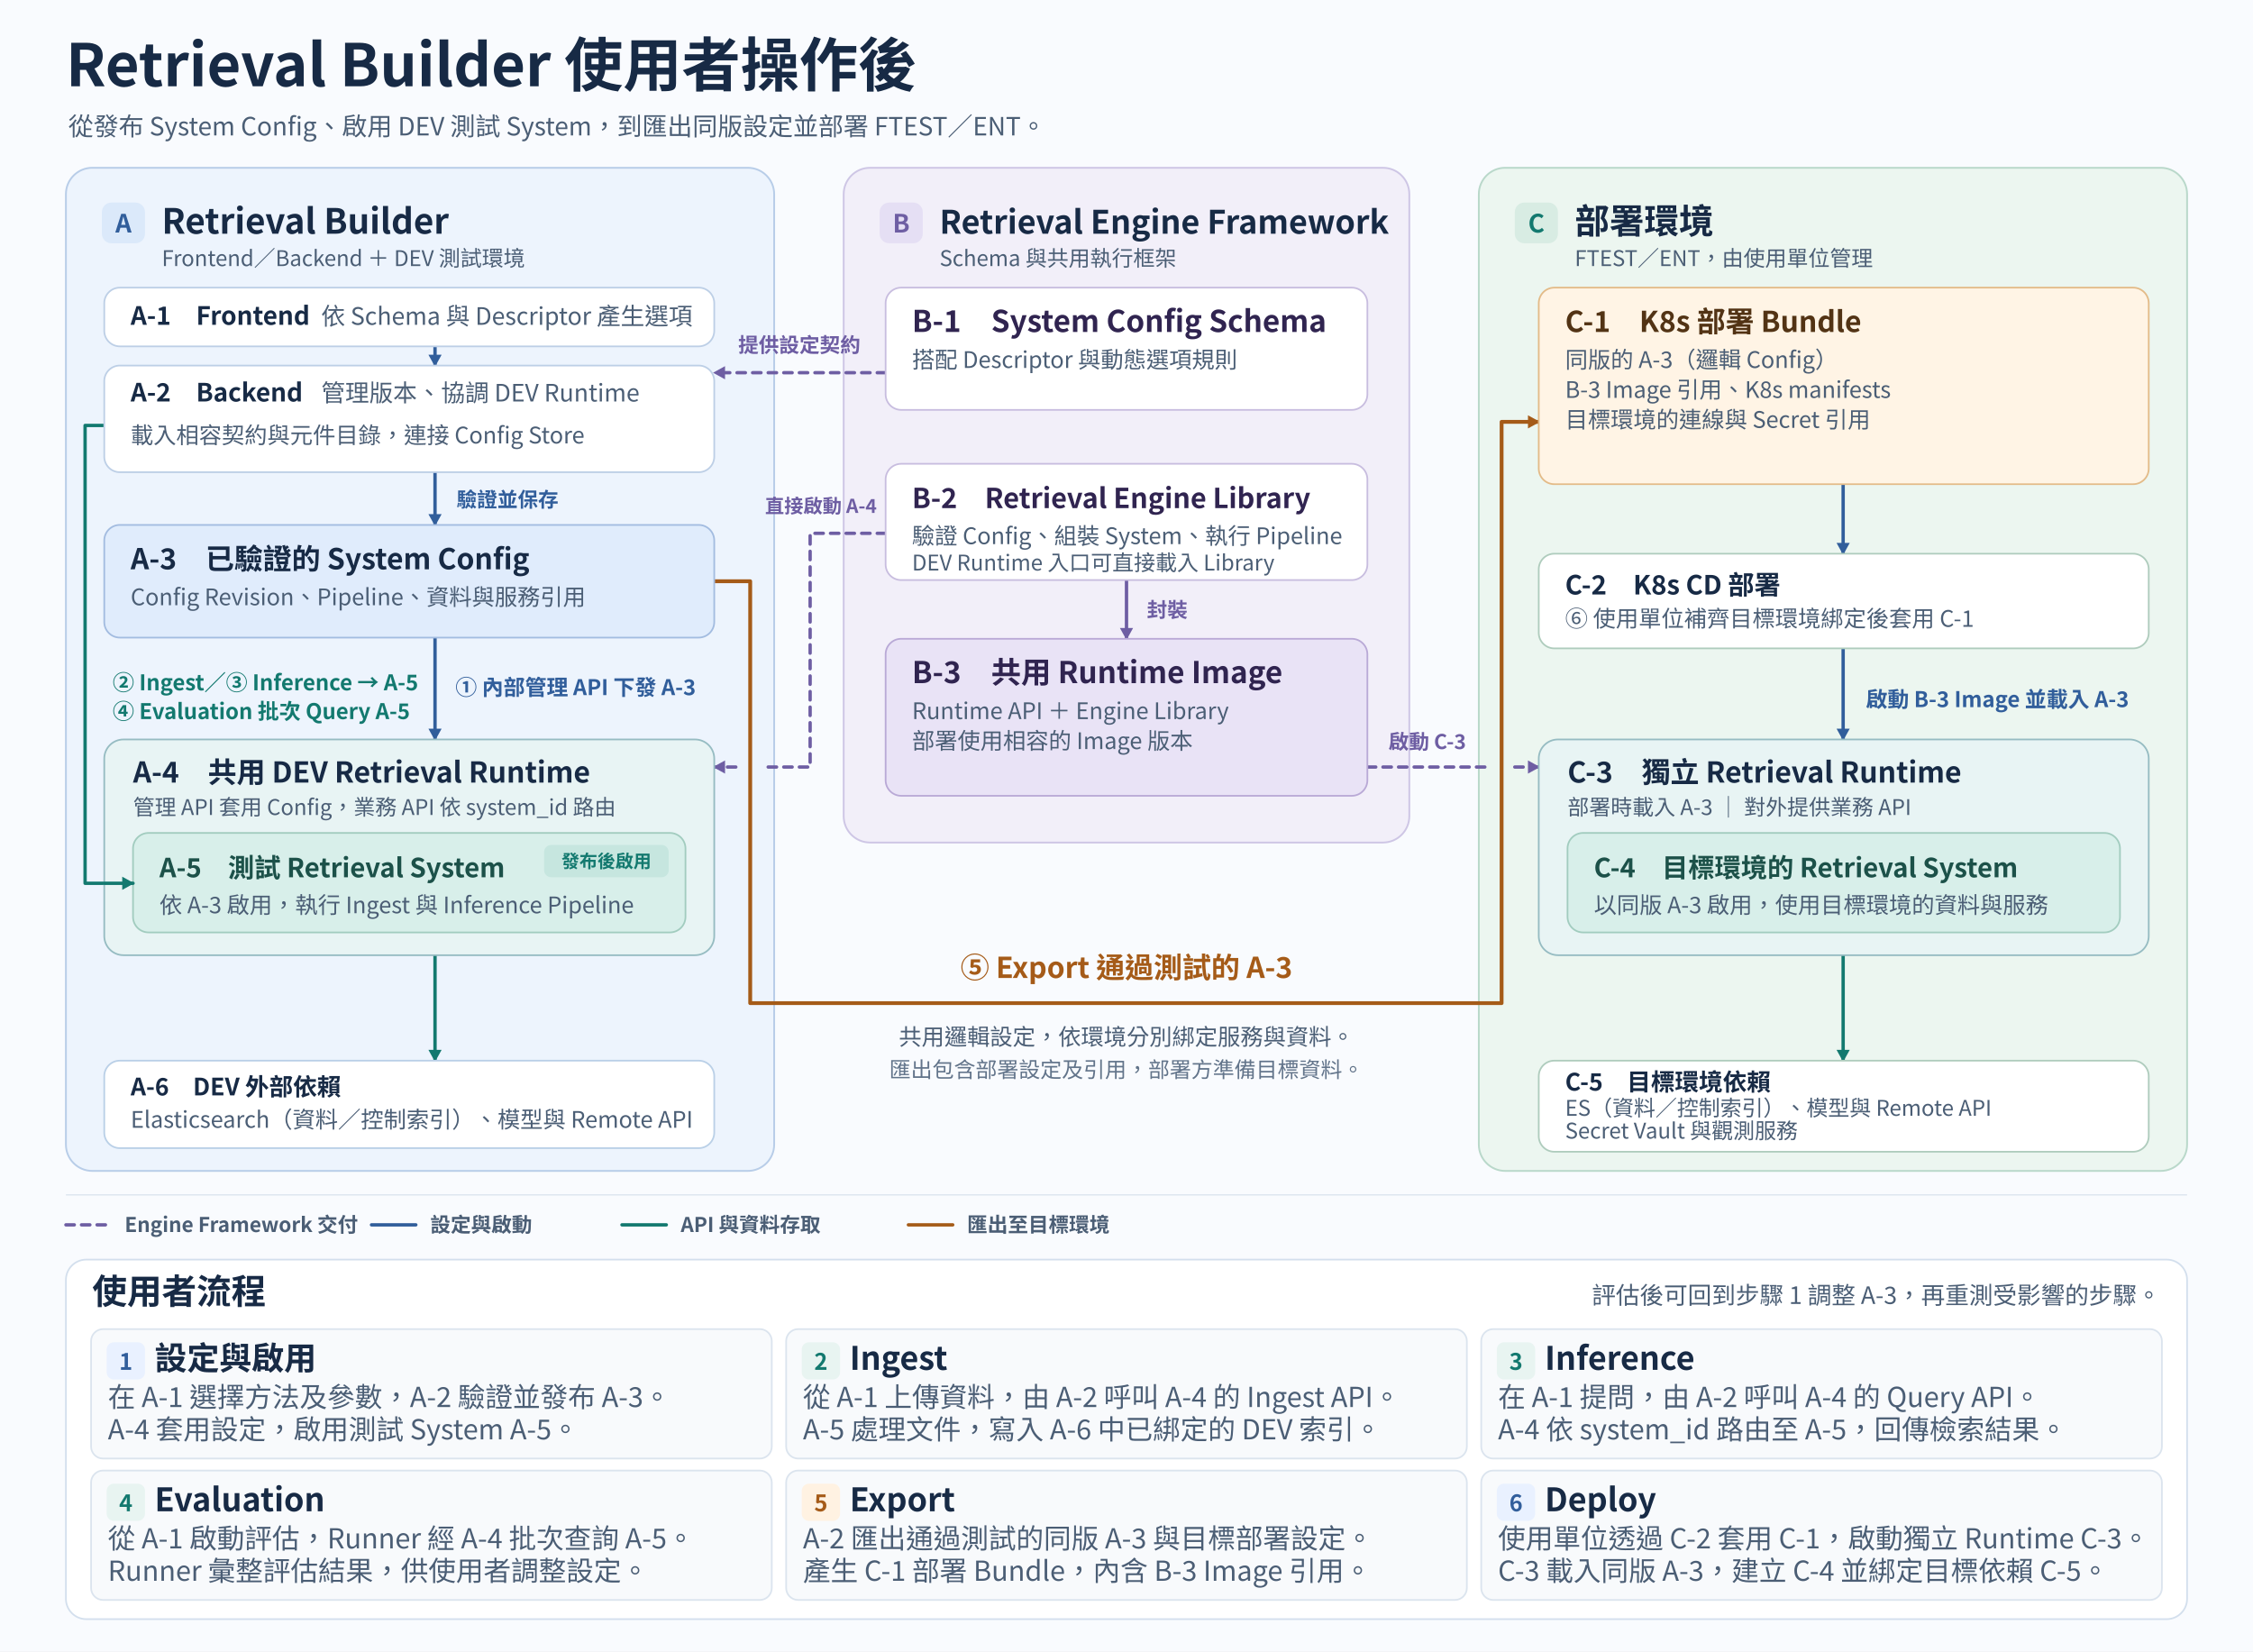
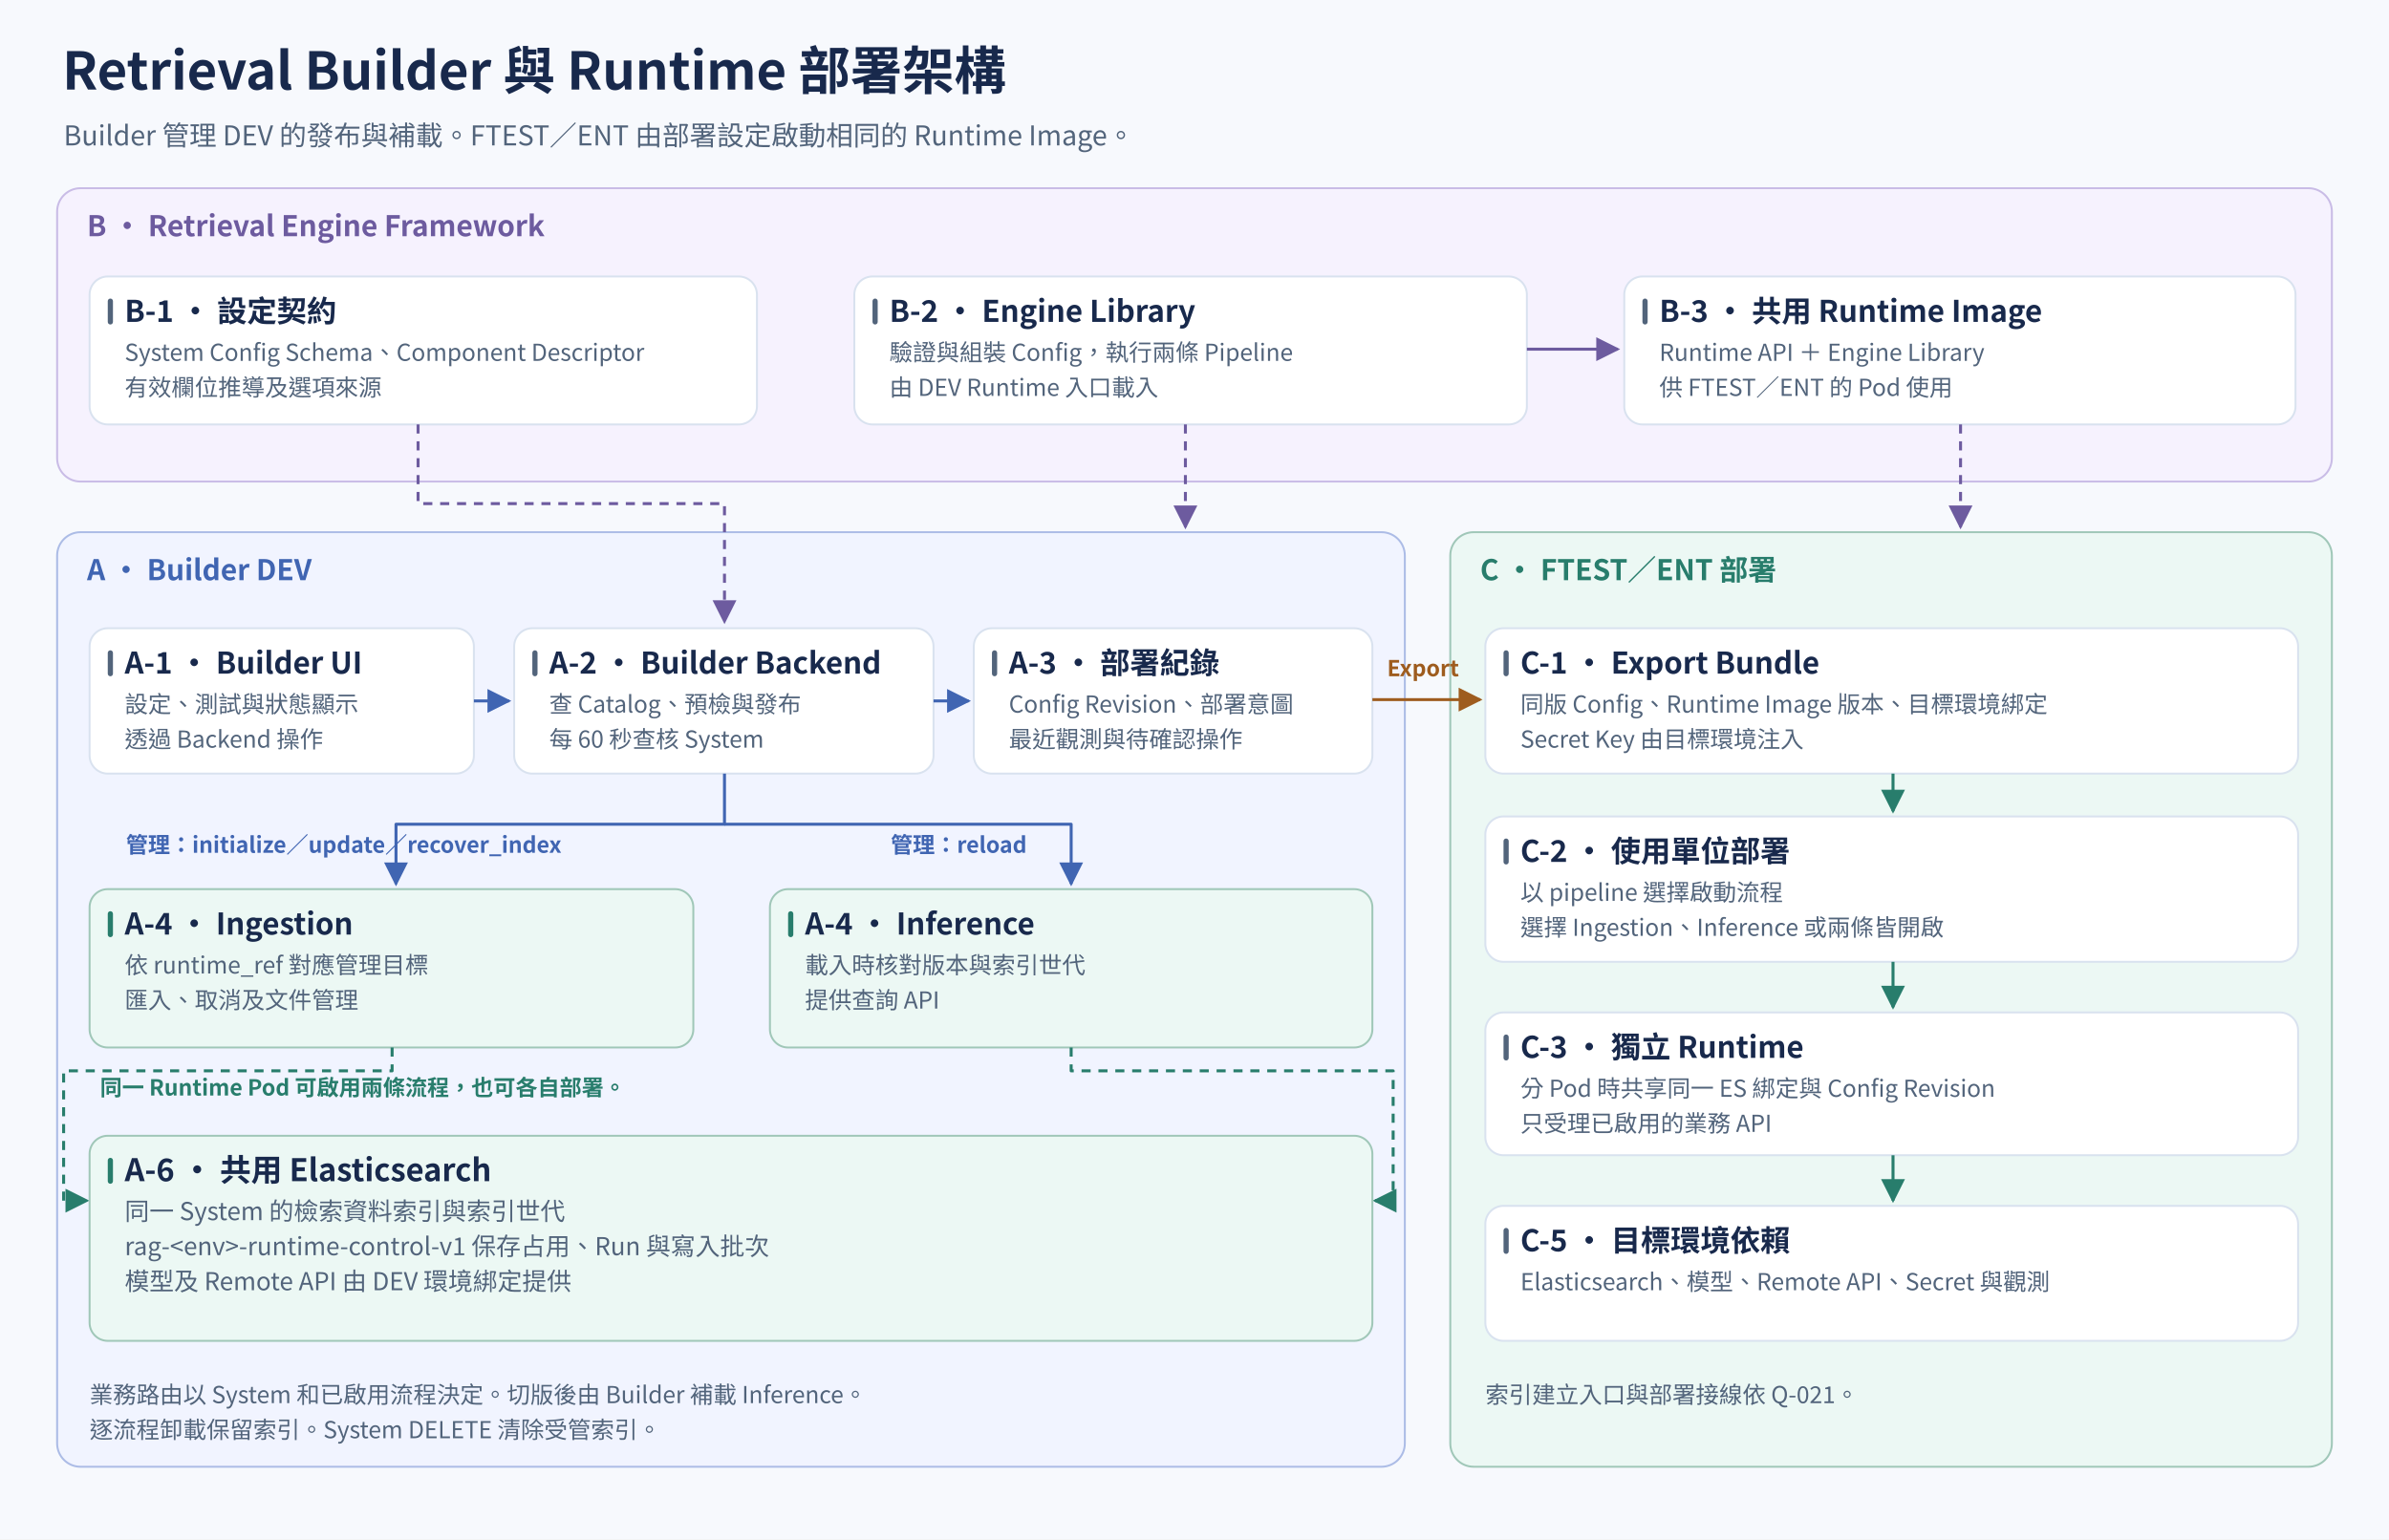
- <svg xmlns="http://www.w3.org/2000/svg" width="1880" height="1378" viewBox="0 0 1880 1378" role="img" aria-labelledby="title desc">
+ <svg xmlns="http://www.w3.org/2000/svg" width="1840" height="1186" viewBox="0 0 1840 1186" role="img" aria-labelledby="title description">
+   <style>text{font-family:"Noto Sans CJK TC","Microsoft JhengHei",sans-serif}</style>
  <defs>
-     <marker id="arrow-blue" markerWidth="11" markerHeight="11" refX="9" refY="5.5" orient="auto" markerUnits="userSpaceOnUse">
-       <path d="M0 0 L10 5.5 L0 11Z" fill="#315e9b" />
+     <marker id="blue" viewBox="0 0 10 10" refX="9" refY="5" markerWidth="8" markerHeight="8" orient="auto">
+       <path d="M0 0L10 5L0 10Z" fill="#4065b2" />
    </marker>
-     <marker id="arrow-purple" markerWidth="11" markerHeight="11" refX="9" refY="5.5" orient="auto" markerUnits="userSpaceOnUse">
-       <path d="M0 0 L10 5.5 L0 11Z" fill="#6e5ea3" />
+     <marker id="teal" viewBox="0 0 10 10" refX="9" refY="5" markerWidth="8" markerHeight="8" orient="auto">
+       <path d="M0 0L10 5L0 10Z" fill="#287d6c" />
    </marker>
-     <marker id="arrow-teal" markerWidth="11" markerHeight="11" refX="9" refY="5.5" orient="auto" markerUnits="userSpaceOnUse">
-       <path d="M0 0 L10 5.5 L0 11Z" fill="#13796f" />
+     <marker id="amber" viewBox="0 0 10 10" refX="9" refY="5" markerWidth="8" markerHeight="8" orient="auto">
+       <path d="M0 0L10 5L0 10Z" fill="#9e5c1e" />
    </marker>
-     <marker id="arrow-orange" markerWidth="11" markerHeight="11" refX="9" refY="5.5" orient="auto" markerUnits="userSpaceOnUse">
-       <path d="M0 0 L10 5.5 L0 11Z" fill="#a55b18" />
+     <marker id="purple" viewBox="0 0 10 10" refX="9" refY="5" markerWidth="8" markerHeight="8" orient="auto">
+       <path d="M0 0L10 5L0 10Z" fill="#6d5b9f" />
+     </marker>
+     <marker id="white" viewBox="0 0 10 10" refX="9" refY="5" markerWidth="8" markerHeight="8" orient="auto">
+       <path d="M0 0L10 5L0 10Z" fill="#52647b" />
    </marker>
  </defs>
-   <style>
- text{font-family:'Noto Sans CJK TC','Noto Sans CJK SC',sans-serif;text-rendering:geometricPrecision}
- </style>
-   <rect x="0" y="0" width="1880" height="1378" rx="0" fill="#f9fbfe" stroke="none" stroke-width="1.4" />
-   <text x="55" y="72" fill="#172a45" font-size="49" font-weight="800" text-anchor="start">Retrieval Builder 使用者操作後</text>
-   <text x="57" y="113" fill="#4b5e75" font-size="21" font-weight="500" text-anchor="start">從發布 System Config、啟用 DEV 測試 System，到匯出同版設定並部署 FTEST／ENT。</text>
-   <g transform="translate(0 -10)">
-     <rect x="55" y="150" width="591" height="837" rx="22" fill="#edf4fd" stroke="#b8cde8" stroke-width="1.5" />
-     <rect x="85" y="179" width="36" height="34" rx="8" fill="#dbe9fa" stroke="none" stroke-width="1.4" />
-     <text x="103" y="204" fill="#315e9b" font-size="21" font-weight="750" text-anchor="middle">A</text>
-     <text x="135" y="205" fill="#172a45" font-size="29" font-weight="750" text-anchor="start">Retrieval Builder</text>
-     <text x="135" y="232" fill="#4b5e75" font-size="18" font-weight="500" text-anchor="start">Frontend／Backend ＋ DEV 測試環境</text>
-     <rect x="704" y="150" width="472" height="563" rx="22" fill="#f2eff9" stroke="#cec6e5" stroke-width="1.5" />
-     <rect x="734" y="179" width="36" height="34" rx="8" fill="#e5dff4" stroke="none" stroke-width="1.4" />
-     <text x="752" y="204" fill="#6e5ea3" font-size="21" font-weight="750" text-anchor="middle">B</text>
-     <text x="784" y="205" fill="#172a45" font-size="27" font-weight="750" text-anchor="start">Retrieval Engine Framework</text>
-     <text x="784" y="232" fill="#4b5e75" font-size="18" font-weight="500" text-anchor="start">Schema 與共用執行框架</text>
-     <rect x="1234" y="150" width="591" height="837" rx="22" fill="#ecf6f0" stroke="#b9d8ca" stroke-width="1.5" />
-     <rect x="1264" y="179" width="36" height="34" rx="8" fill="#d8ece3" stroke="none" stroke-width="1.4" />
-     <text x="1282" y="204" fill="#13796f" font-size="21" font-weight="750" text-anchor="middle">C</text>
-     <text x="1314" y="205" fill="#172a45" font-size="29" font-weight="750" text-anchor="start">部署環境</text>
-     <text x="1314" y="232" fill="#4b5e75" font-size="18" font-weight="500" text-anchor="start">FTEST／ENT，由使用單位管理</text>
-     <path d="M739 321 H596" fill="none" stroke="#6e5ea3" stroke-width="2.8" stroke-linecap="round" stroke-linejoin="round" stroke-dasharray="7 6" marker-end="url(#arrow-purple)" />
-     <path d="M363 299 V315" fill="none" stroke="#315e9b" stroke-width="2.8" stroke-linecap="round" stroke-linejoin="round" marker-end="url(#arrow-blue)" />
-     <path d="M363 404 V448" fill="none" stroke="#315e9b" stroke-width="2.8" stroke-linecap="round" stroke-linejoin="round" marker-end="url(#arrow-blue)" />
-     <path d="M363 542 V627" fill="none" stroke="#315e9b" stroke-width="2.8" stroke-linecap="round" stroke-linejoin="round" marker-end="url(#arrow-blue)" />
-     <path d="M87 365 H71 V747 H87" fill="none" stroke="#13796f" stroke-width="2.8" stroke-linecap="round" stroke-linejoin="round" />
-     <path d="M940 494 V543" fill="none" stroke="#6e5ea3" stroke-width="2.8" stroke-linecap="round" stroke-linejoin="round" marker-end="url(#arrow-purple)" />
-     <path d="M739 455 H676 V650 H638 M614 650 H596" fill="none" stroke="#6e5ea3" stroke-width="2.8" stroke-linecap="round" stroke-linejoin="round" stroke-dasharray="7 6" marker-end="url(#arrow-purple)" />
-     <path d="M1141 650 H1242 M1264 650 H1284" fill="none" stroke="#6e5ea3" stroke-width="2.8" stroke-linecap="round" stroke-linejoin="round" stroke-dasharray="7 6" marker-end="url(#arrow-purple)" />
-     <path d="M596 495 H626 V847 H1253 V362 H1284" fill="none" stroke="#a55b18" stroke-width="3.2" stroke-linecap="round" stroke-linejoin="round" marker-end="url(#arrow-orange)" />
-     <path d="M1538 414 V472" fill="none" stroke="#315e9b" stroke-width="2.8" stroke-linecap="round" stroke-linejoin="round" marker-end="url(#arrow-blue)" />
-     <path d="M1538 551 V627" fill="none" stroke="#315e9b" stroke-width="2.8" stroke-linecap="round" stroke-linejoin="round" marker-end="url(#arrow-blue)" />
-     <path d="M363 807 V895" fill="none" stroke="#13796f" stroke-width="2.8" stroke-linecap="round" stroke-linejoin="round" marker-end="url(#arrow-teal)" />
-     <path d="M1538 807 V895" fill="none" stroke="#13796f" stroke-width="2.8" stroke-linecap="round" stroke-linejoin="round" marker-end="url(#arrow-teal)" />
-     <rect x="87" y="250" width="509" height="49" rx="13" fill="#ffffff" stroke="#bdcfe6" stroke-width="1.4" />
-     <text x="109" y="281" fill="#172a45" font-size="21" font-weight="740" text-anchor="start">A-1　Frontend</text>
-     <text x="268" y="281" fill="#4b5e75" font-size="20" font-weight="500" text-anchor="start">依 Schema 與 Descriptor 產生選項</text>
-     <rect x="87" y="315" width="509" height="89" rx="13" fill="#ffffff" stroke="#bdcfe6" stroke-width="1.4" />
-     <text x="109" y="345" fill="#172a45" font-size="21" font-weight="740" text-anchor="start">A-2　Backend</text>
-     <text x="268" y="345" fill="#4b5e75" font-size="20" font-weight="500" text-anchor="start">管理版本、協調 DEV Runtime</text>
-     <text x="109" y="380" fill="#4b5e75" font-size="19" font-weight="500" text-anchor="start">載入相容契約與元件目錄，連接 Config Store</text>
-     <rect x="87" y="448" width="509" height="94" rx="13" fill="#e0ecfc" stroke="#a3bce0" stroke-width="1.4" />
-     <text x="109" y="485" fill="#172a45" font-size="24" font-weight="720" text-anchor="start">A-3　已驗證的 System Config</text>
-     <text x="109" y="515" fill="#4b5e75" font-size="19" font-weight="500" text-anchor="start">Config Revision、Pipeline、資料與服務引用</text>
-     <rect x="87" y="627" width="509" height="180" rx="16" fill="#e8f4f4" stroke="#96bcc2" stroke-width="1.4" />
-     <text x="111" y="663" fill="#172a45" font-size="24" font-weight="750" text-anchor="start">A-4　共用 DEV Retrieval Runtime</text>
-     <text x="111" y="690" fill="#4b5e75" font-size="18" font-weight="500" text-anchor="start">管理 API 套用 Config，業務 API 依 system_id 路由</text>
-     <rect x="111" y="705" width="461" height="83" rx="13" fill="#d8efea" stroke="#a2ccbf" stroke-width="1.4" />
-     <text x="133" y="742" fill="#1c5149" font-size="22" font-weight="720" text-anchor="start">A-5　測試 Retrieval System</text>
-     <text x="133" y="772" fill="#4b5e75" font-size="19" font-weight="500" text-anchor="start">依 A-3 啟用，執行 Ingest 與 Inference Pipeline</text>
-     <rect x="454" y="715" width="104" height="27" rx="6" fill="#c6e6df" stroke="none" stroke-width="1.4" />
-     <text x="506" y="734" fill="#13796f" font-size="15" font-weight="700" text-anchor="middle">發布後啟用</text>
-     <path d="M87 747 H111" fill="none" stroke="#13796f" stroke-width="2.8" stroke-linecap="round" stroke-linejoin="round" marker-end="url(#arrow-teal)" />
-     <rect x="739" y="250" width="402" height="102" rx="13" fill="#ffffff" stroke="#c8bddf" stroke-width="1.4" />
-     <text x="761" y="287" fill="#302450" font-size="25" font-weight="720" text-anchor="start">B-1　System Config Schema</text>
-     <text x="761" y="317" fill="#4b5e75" font-size="19" font-weight="500" text-anchor="start">搭配 Descriptor 與動態選項規則</text>
-     <rect x="739" y="397" width="402" height="97" rx="13" fill="#ffffff" stroke="#c8bddf" stroke-width="1.4" />
-     <text x="761" y="434" fill="#302450" font-size="23" font-weight="720" text-anchor="start">B-2　Retrieval Engine Library</text>
-     <text x="761" y="464" fill="#4b5e75" font-size="19" font-weight="500" text-anchor="start">驗證 Config、組裝 System、執行 Pipeline</text>
-     <text x="761" y="486" fill="#4b5e75" font-size="18" font-weight="500" text-anchor="start">DEV Runtime 入口可直接載入 Library</text>
-     <rect x="739" y="543" width="402" height="131" rx="13" fill="#e9e3f6" stroke="#b9a9d6" stroke-width="1.4" />
-     <text x="761" y="580" fill="#302450" font-size="25" font-weight="720" text-anchor="start">B-3　共用 Runtime Image</text>
-     <text x="761" y="610" fill="#4b5e75" font-size="19" font-weight="500" text-anchor="start">Runtime API ＋ Engine Library</text>
-     <text x="761" y="635" fill="#4b5e75" font-size="19" font-weight="500" text-anchor="start">部署使用相容的 Image 版本</text>
-     <rect x="1284" y="250" width="509" height="164" rx="13" fill="#fff4e5" stroke="#e3bb88" stroke-width="1.4" />
-     <text x="1306" y="287" fill="#523314" font-size="24" font-weight="720" text-anchor="start">C-1　K8s 部署 Bundle</text>
-     <text x="1306" y="317" fill="#4b5e75" font-size="19" font-weight="500" text-anchor="start">同版的 A-3（邏輯 Config）</text>
-     <text x="1306" y="342" fill="#4b5e75" font-size="19" font-weight="500" text-anchor="start">B-3 Image 引用、K8s manifests</text>
-     <text x="1306" y="367" fill="#4b5e75" font-size="19" font-weight="500" text-anchor="start">目標環境的連線與 Secret 引用</text>
-     <rect x="1284" y="472" width="509" height="79" rx="13" fill="#ffffff" stroke="#afccbd" stroke-width="1.4" />
-     <text x="1306" y="506" fill="#172a45" font-size="22" font-weight="720" text-anchor="start">C-2　K8s CD 部署</text>
-     <text x="1306" y="533" fill="#4b5e75" font-size="19" font-weight="500" text-anchor="start">⑥ 使用單位補齊目標環境綁定後套用 C-1</text>
-     <rect x="1284" y="627" width="509" height="180" rx="16" fill="#e8f4f4" stroke="#96bcc2" stroke-width="1.4" />
-     <text x="1308" y="663" fill="#172a45" font-size="24" font-weight="750" text-anchor="start">C-3　獨立 Retrieval Runtime</text>
-     <text x="1308" y="690" fill="#4b5e75" font-size="18" font-weight="500" text-anchor="start">部署時載入 A-3 ｜ 對外提供業務 API</text>
-     <rect x="1308" y="705" width="461" height="83" rx="13" fill="#d8efea" stroke="#a2ccbf" stroke-width="1.4" />
-     <text x="1330" y="742" fill="#1c5149" font-size="22" font-weight="720" text-anchor="start">C-4　目標環境的 Retrieval System</text>
-     <text x="1330" y="772" fill="#4b5e75" font-size="19" font-weight="500" text-anchor="start">以同版 A-3 啟用，使用目標環境的資料與服務</text>
-     <rect x="87" y="895" width="509" height="73" rx="13" fill="#ffffff" stroke="#bad0e7" stroke-width="1.4" />
-     <text x="109" y="924" fill="#172a45" font-size="20" font-weight="720" text-anchor="start">A-6　DEV 外部依賴</text>
-     <text x="109" y="951" fill="#4b5e75" font-size="19" font-weight="500" text-anchor="start">Elasticsearch（資料／控制索引）、模型與 Remote API</text>
-     <rect x="1284" y="895" width="509" height="76" rx="13" fill="#ffffff" stroke="#afccbd" stroke-width="1.4" />
-     <text x="1306" y="920" fill="#172a45" font-size="20" font-weight="720" text-anchor="start">C-5　目標環境依賴</text>
-     <text x="1306" y="941" fill="#4b5e75" font-size="18" font-weight="500" text-anchor="start">ES（資料／控制索引）、模型與 Remote API</text>
-     <text x="1306" y="960" fill="#4b5e75" font-size="18" font-weight="500" text-anchor="start">Secret Vault 與觀測服務</text>
-     <text x="667" y="304" fill="#6e5ea3" font-size="17" font-weight="680" text-anchor="middle">提供設定契約</text>
-     <text x="381" y="433" fill="#315e9b" font-size="17" font-weight="650" text-anchor="start">驗證並保存</text>
-     <text x="380" y="590" fill="#315e9b" font-size="18" font-weight="650" text-anchor="start">① 內部管理 API 下發 A-3</text>
-     <text x="94" y="586" fill="#13796f" font-size="18" font-weight="760" text-anchor="start">② Ingest／③ Inference → A-5</text>
-     <text x="94" y="610" fill="#13796f" font-size="18" font-weight="620" text-anchor="start">④ Evaluation 批次 Query A-5</text>
-     <text x="957" y="525" fill="#6e5ea3" font-size="17" font-weight="640" text-anchor="start">封裝</text>
-     <text x="685" y="438" fill="#6e5ea3" font-size="16" font-weight="680" text-anchor="middle">直接啟動 A-4</text>
-     <text x="1191" y="635" fill="#6e5ea3" font-size="17" font-weight="680" text-anchor="middle">啟動 C-3</text>
-     <text x="1557" y="600" fill="#315e9b" font-size="18" font-weight="650" text-anchor="start">啟動 B-3 Image 並載入 A-3</text>
-     <text x="940" y="826" fill="#a55b18" font-size="24" font-weight="740" text-anchor="middle">⑤ Export 通過測試的 A-3</text>
-     <text x="940" y="882" fill="#4b5e75" font-size="19" font-weight="520" text-anchor="middle">共用邏輯設定，依環境分別綁定服務與資料。</text>
-     <text x="940" y="909" fill="#62748a" font-size="18" font-weight="500" text-anchor="middle">匯出包含部署設定及引用，部署方準備目標資料。</text>
-     <path d="M55 1007 H1825" stroke="#dbe4ee" />
-     <path d="M55 1032 H92" fill="none" stroke="#6e5ea3" stroke-width="2.8" stroke-linecap="round" stroke-linejoin="round" stroke-dasharray="7 6" />
-     <text x="104" y="1038" fill="#4b5e75" font-size="17" font-weight="580" text-anchor="start">Engine Framework 交付</text>
-     <path d="M310 1032 H347" fill="none" stroke="#315e9b" stroke-width="2.8" stroke-linecap="round" stroke-linejoin="round" />
-     <text x="359" y="1038" fill="#4b5e75" font-size="17" font-weight="580" text-anchor="start">設定與啟動</text>
-     <path d="M519 1032 H556" fill="none" stroke="#13796f" stroke-width="2.8" stroke-linecap="round" stroke-linejoin="round" />
-     <text x="568" y="1038" fill="#4b5e75" font-size="17" font-weight="580" text-anchor="start">API 與資料存取</text>
-     <path d="M758 1032 H795" fill="none" stroke="#a55b18" stroke-width="2.8" stroke-linecap="round" stroke-linejoin="round" />
-     <text x="807" y="1038" fill="#4b5e75" font-size="17" font-weight="580" text-anchor="start">匯出至目標環境</text>
-   </g>
-   <g transform="translate(0 911)">
-     <rect x="55" y="140" width="1770" height="300" rx="17" fill="#ffffff" stroke="#d3dfed" stroke-width="1.4" />
-     <text x="77" y="177" fill="#172a45" font-size="29" font-weight="750" text-anchor="start">使用者流程</text>
-     <text x="1803" y="177" fill="#4b5e75" font-size="20" font-weight="540" text-anchor="end">評估後可回到步驟 1 調整 A-3，再重測受影響的步驟。</text>
-     <rect x="76" y="198" width="568" height="108" rx="10" fill="#f8fafc" stroke="#dbe4ee" stroke-width="1.4" />
-     <rect x="89" y="209" width="32" height="31" rx="6" fill="#e9f1ff" stroke="none" stroke-width="1.4" />
-     <text x="105" y="232" fill="#315e9b" font-size="19" font-weight="750" text-anchor="middle">1</text>
-     <text x="129" y="232" fill="#172a45" font-size="27" font-weight="750" text-anchor="start">設定與啟用</text>
-     <text x="90" y="263" fill="#4b5e75" font-size="23" font-weight="500" text-anchor="start">在 A-1 選擇方法及參數，A-2 驗證並發布 A-3。</text>
-     <text x="90" y="290" fill="#4b5e75" font-size="23" font-weight="500" text-anchor="start">A-4 套用設定，啟用測試 System A-5。</text>
-     <rect x="656" y="198" width="568" height="108" rx="10" fill="#f8fafc" stroke="#dbe4ee" stroke-width="1.4" />
-     <rect x="669" y="209" width="32" height="31" rx="6" fill="#e8f4f1" stroke="none" stroke-width="1.4" />
-     <text x="685" y="232" fill="#13796f" font-size="19" font-weight="750" text-anchor="middle">2</text>
-     <text x="709" y="232" fill="#172a45" font-size="27" font-weight="750" text-anchor="start">Ingest</text>
-     <text x="670" y="263" fill="#4b5e75" font-size="23" font-weight="500" text-anchor="start">從 A-1 上傳資料，由 A-2 呼叫 A-4 的 Ingest API。</text>
-     <text x="670" y="290" fill="#4b5e75" font-size="23" font-weight="500" text-anchor="start">A-5 處理文件，寫入 A-6 中已綁定的 DEV 索引。</text>
-     <rect x="1236" y="198" width="568" height="108" rx="10" fill="#f8fafc" stroke="#dbe4ee" stroke-width="1.4" />
-     <rect x="1249" y="209" width="32" height="31" rx="6" fill="#e8f4f1" stroke="none" stroke-width="1.4" />
-     <text x="1265" y="232" fill="#13796f" font-size="19" font-weight="750" text-anchor="middle">3</text>
-     <text x="1289" y="232" fill="#172a45" font-size="27" font-weight="750" text-anchor="start">Inference</text>
-     <text x="1250" y="263" fill="#4b5e75" font-size="23" font-weight="500" text-anchor="start">在 A-1 提問，由 A-2 呼叫 A-4 的 Query API。</text>
-     <text x="1250" y="290" fill="#4b5e75" font-size="23" font-weight="500" text-anchor="start">A-4 依 system_id 路由至 A-5，回傳檢索結果。</text>
-     <rect x="76" y="316" width="568" height="108" rx="10" fill="#f8fafc" stroke="#dbe4ee" stroke-width="1.4" />
-     <rect x="89" y="327" width="32" height="31" rx="6" fill="#e8f4f1" stroke="none" stroke-width="1.4" />
-     <text x="105" y="350" fill="#13796f" font-size="19" font-weight="750" text-anchor="middle">4</text>
-     <text x="129" y="350" fill="#172a45" font-size="27" font-weight="750" text-anchor="start">Evaluation</text>
-     <text x="90" y="381" fill="#4b5e75" font-size="23" font-weight="500" text-anchor="start">從 A-1 啟動評估，Runner 經 A-4 批次查詢 A-5。</text>
-     <text x="90" y="408" fill="#4b5e75" font-size="23" font-weight="500" text-anchor="start">Runner 彙整評估結果，供使用者調整設定。</text>
-     <rect x="656" y="316" width="568" height="108" rx="10" fill="#f8fafc" stroke="#dbe4ee" stroke-width="1.4" />
-     <rect x="669" y="327" width="32" height="31" rx="6" fill="#fff2e2" stroke="none" stroke-width="1.4" />
-     <text x="685" y="350" fill="#a55b18" font-size="19" font-weight="750" text-anchor="middle">5</text>
-     <text x="709" y="350" fill="#172a45" font-size="27" font-weight="750" text-anchor="start">Export</text>
-     <text x="670" y="381" fill="#4b5e75" font-size="23" font-weight="500" text-anchor="start">A-2 匯出通過測試的同版 A-3 與目標部署設定。</text>
-     <text x="670" y="408" fill="#4b5e75" font-size="23" font-weight="500" text-anchor="start">產生 C-1 部署 Bundle，內含 B-3 Image 引用。</text>
-     <rect x="1236" y="316" width="568" height="108" rx="10" fill="#f8fafc" stroke="#dbe4ee" stroke-width="1.4" />
-     <rect x="1249" y="327" width="32" height="31" rx="6" fill="#e9f1ff" stroke="none" stroke-width="1.4" />
-     <text x="1265" y="350" fill="#315e9b" font-size="19" font-weight="750" text-anchor="middle">6</text>
-     <text x="1289" y="350" fill="#172a45" font-size="27" font-weight="750" text-anchor="start">Deploy</text>
-     <text x="1250" y="381" fill="#4b5e75" font-size="23" font-weight="500" text-anchor="start">使用單位透過 C-2 套用 C-1，啟動獨立 Runtime C-3。</text>
-     <text x="1250" y="408" fill="#4b5e75" font-size="23" font-weight="500" text-anchor="start">C-3 載入同版 A-3，建立 C-4 並綁定目標依賴 C-5。</text>
-   </g>
+   <rect width="1840" height="1186" fill="#f7f9fd" />
+   <text x="48" y="69" fill="#18294c" font-size="40" font-weight="750" text-anchor="start">Retrieval Builder 與 Runtime 部署架構</text>
+   <text x="49" y="112" fill="#52647b" font-size="21" font-weight="400" text-anchor="start">Builder 管理 DEV 的發布與補載。FTEST／ENT 由部署設定啟動相同的 Runtime Image。</text>
+   <rect x="44" y="145" width="1752" height="226" rx="18" fill="#f6f2fe" stroke="#c9bce6" stroke-width="1.5" />
+   <text x="67" y="182" fill="#6d5b9f" font-size="22" font-weight="720" text-anchor="start">B · Retrieval Engine Framework</text>
+   <rect x="69" y="213" width="514" height="114" rx="14" fill="#ffffff" stroke="#d9e2ef" stroke-width="1.5" />
+   <rect x="83" y="230" width="4" height="20" rx="2" fill="#52647b" />
+   <text x="96" y="248" fill="#18294c" font-size="23" font-weight="730" text-anchor="start">B-1 · 設定契約</text>
+   <text x="96" y="278" fill="#52647b" font-size="18" font-weight="400" text-anchor="start">System Config Schema、Component Descriptor</text>
+   <text x="96" y="305" fill="#52647b" font-size="18" font-weight="400" text-anchor="start">有效欄位推導及選項來源</text>
+   <rect x="658" y="213" width="518" height="114" rx="14" fill="#ffffff" stroke="#d9e2ef" stroke-width="1.5" />
+   <rect x="672" y="230" width="4" height="20" rx="2" fill="#52647b" />
+   <text x="685" y="248" fill="#18294c" font-size="23" font-weight="730" text-anchor="start">B-2 · Engine Library</text>
+   <text x="685" y="278" fill="#52647b" font-size="18" font-weight="400" text-anchor="start">驗證與組裝 Config，執行兩條 Pipeline</text>
+   <text x="685" y="305" fill="#52647b" font-size="18" font-weight="400" text-anchor="start">由 DEV Runtime 入口載入</text>
+   <rect x="1251" y="213" width="517" height="114" rx="14" fill="#ffffff" stroke="#d9e2ef" stroke-width="1.5" />
+   <rect x="1265" y="230" width="4" height="20" rx="2" fill="#52647b" />
+   <text x="1278" y="248" fill="#18294c" font-size="23" font-weight="730" text-anchor="start">B-3 · 共用 Runtime Image</text>
+   <text x="1278" y="278" fill="#52647b" font-size="18" font-weight="400" text-anchor="start">Runtime API ＋ Engine Library</text>
+   <text x="1278" y="305" fill="#52647b" font-size="18" font-weight="400" text-anchor="start">供 FTEST／ENT 的 Pod 使用</text>
+   <path d="M1176 269H1246" fill="none" stroke="#6d5b9f" stroke-width="2.3" stroke-linejoin="round" marker-end="url(#purple)" />
+   <rect x="44" y="410" width="1038" height="720" rx="18" fill="#f1f4ff" stroke="#acbce6" stroke-width="1.5" />
+   <text x="67" y="447" fill="#4065b2" font-size="22" font-weight="720" text-anchor="start">A · Builder DEV</text>
+   <rect x="1117" y="410" width="679" height="720" rx="18" fill="#ecf8f4" stroke="#a0c7b8" stroke-width="1.5" />
+   <text x="1140" y="447" fill="#287d6c" font-size="22" font-weight="720" text-anchor="start">C · FTEST／ENT 部署</text>
+   <path d="M322 327V388H558V479" fill="none" stroke="#6d5b9f" stroke-width="2.3" stroke-linejoin="round" stroke-dasharray="7 6" marker-end="url(#purple)" />
+   <path d="M913 327V406" fill="none" stroke="#6d5b9f" stroke-width="2.3" stroke-linejoin="round" stroke-dasharray="7 6" marker-end="url(#purple)" />
+   <path d="M1510 327V406" fill="none" stroke="#6d5b9f" stroke-width="2.3" stroke-linejoin="round" stroke-dasharray="7 6" marker-end="url(#purple)" />
+   <rect x="69" y="484" width="296" height="112" rx="14" fill="#ffffff" stroke="#d9e2ef" stroke-width="1.5" />
+   <rect x="83" y="501" width="4" height="20" rx="2" fill="#52647b" />
+   <text x="96" y="519" fill="#18294c" font-size="23" font-weight="730" text-anchor="start">A-1 · Builder UI</text>
+   <text x="96" y="549" fill="#52647b" font-size="18" font-weight="400" text-anchor="start">設定、測試與狀態顯示</text>
+   <text x="96" y="576" fill="#52647b" font-size="18" font-weight="400" text-anchor="start">透過 Backend 操作</text>
+   <rect x="396" y="484" width="323" height="112" rx="14" fill="#ffffff" stroke="#d9e2ef" stroke-width="1.5" />
+   <rect x="410" y="501" width="4" height="20" rx="2" fill="#52647b" />
+   <text x="423" y="519" fill="#18294c" font-size="23" font-weight="730" text-anchor="start">A-2 · Builder Backend</text>
+   <text x="423" y="549" fill="#52647b" font-size="18" font-weight="400" text-anchor="start">查 Catalog、預檢與發布</text>
+   <text x="423" y="576" fill="#52647b" font-size="18" font-weight="400" text-anchor="start">每 60 秒查核 System</text>
+   <rect x="750" y="484" width="307" height="112" rx="14" fill="#ffffff" stroke="#d9e2ef" stroke-width="1.5" />
+   <rect x="764" y="501" width="4" height="20" rx="2" fill="#52647b" />
+   <text x="777" y="519" fill="#18294c" font-size="23" font-weight="730" text-anchor="start">A-3 · 部署紀錄</text>
+   <text x="777" y="549" fill="#52647b" font-size="18" font-weight="400" text-anchor="start">Config Revision、部署意圖</text>
+   <text x="777" y="576" fill="#52647b" font-size="18" font-weight="400" text-anchor="start">最近觀測與待確認操作</text>
+   <path d="M365 540H392" fill="none" stroke="#4065b2" stroke-width="2.3" stroke-linejoin="round" marker-end="url(#blue)" />
+   <path d="M719 540H746" fill="none" stroke="#4065b2" stroke-width="2.3" stroke-linejoin="round" marker-end="url(#blue)" />
+   <path d="M1057 539H1140" fill="none" stroke="#9e5c1e" stroke-width="2.3" stroke-linejoin="round" marker-end="url(#amber)" />
+   <text x="1096" y="521" fill="#9e5c1e" font-size="17" font-weight="660" text-anchor="middle">Export</text>
+   <path d="M558 596V635H305V681" fill="none" stroke="#4065b2" stroke-width="2.3" stroke-linejoin="round" marker-end="url(#blue)" />
+   <path d="M558 635H825V681" fill="none" stroke="#4065b2" stroke-width="2.3" stroke-linejoin="round" marker-end="url(#blue)" />
+   <text x="97" y="657" fill="#4065b2" font-size="17" font-weight="660" text-anchor="start">管理：initialize／update／recover_index</text>
+   <text x="686" y="657" fill="#4065b2" font-size="17" font-weight="660" text-anchor="start">管理：reload</text>
+   <rect x="69" y="685" width="465" height="122" rx="14" fill="#ecf8f4" stroke="#a0c7b8" stroke-width="1.5" />
+   <rect x="83" y="702" width="4" height="20" rx="2" fill="#287d6c" />
+   <text x="96" y="720" fill="#18294c" font-size="23" font-weight="730" text-anchor="start">A-4 · Ingestion</text>
+   <text x="96" y="750" fill="#52647b" font-size="18" font-weight="400" text-anchor="start">依 runtime_ref 對應管理目標</text>
+   <text x="96" y="777" fill="#52647b" font-size="18" font-weight="400" text-anchor="start">匯入、取消及文件管理</text>
+   <rect x="593" y="685" width="464" height="122" rx="14" fill="#ecf8f4" stroke="#a0c7b8" stroke-width="1.5" />
+   <rect x="607" y="702" width="4" height="20" rx="2" fill="#287d6c" />
+   <text x="620" y="720" fill="#18294c" font-size="23" font-weight="730" text-anchor="start">A-4 · Inference</text>
+   <text x="620" y="750" fill="#52647b" font-size="18" font-weight="400" text-anchor="start">載入時核對版本與索引世代</text>
+   <text x="620" y="777" fill="#52647b" font-size="18" font-weight="400" text-anchor="start">提供查詢 API</text>
+   <text x="77" y="844" fill="#287d6c" font-size="17" font-weight="660" text-anchor="start">同一 Runtime Pod 可啟用兩條流程，也可各自部署。</text>
+   <path d="M302 807V825H49V925H67" fill="none" stroke="#287d6c" stroke-width="2.3" stroke-linejoin="round" stroke-dasharray="7 6" marker-end="url(#teal)" />
+   <path d="M825 807V825H1073V925H1059" fill="none" stroke="#287d6c" stroke-width="2.3" stroke-linejoin="round" stroke-dasharray="7 6" marker-end="url(#teal)" />
+   <rect x="69" y="875" width="988" height="158" rx="14" fill="#ecf8f4" stroke="#a0c7b8" stroke-width="1.5" />
+   <rect x="83" y="892" width="4" height="20" rx="2" fill="#287d6c" />
+   <text x="96" y="910" fill="#18294c" font-size="24" font-weight="730" text-anchor="start">A-6 · 共用 Elasticsearch</text>
+   <text x="96" y="940" fill="#52647b" font-size="19" font-weight="400" text-anchor="start">同一 System 的檢索資料索引與索引世代</text>
+   <text x="96" y="967" fill="#52647b" font-size="19" font-weight="400" text-anchor="start">rag-&lt;env&gt;-runtime-control-v1 保存占用、Run 與寫入批次</text>
+   <text x="96" y="994" fill="#52647b" font-size="19" font-weight="400" text-anchor="start">模型及 Remote API 由 DEV 環境綁定提供</text>
+   <rect x="1144" y="484" width="626" height="112" rx="14" fill="#ffffff" stroke="#d9e2ef" stroke-width="1.5" />
+   <rect x="1158" y="501" width="4" height="20" rx="2" fill="#52647b" />
+   <text x="1171" y="519" fill="#18294c" font-size="23" font-weight="730" text-anchor="start">C-1 · Export Bundle</text>
+   <text x="1171" y="549" fill="#52647b" font-size="18" font-weight="400" text-anchor="start">同版 Config、Runtime Image 版本、目標環境綁定</text>
+   <text x="1171" y="576" fill="#52647b" font-size="18" font-weight="400" text-anchor="start">Secret Key 由目標環境注入</text>
+   <path d="M1458 596V625" fill="none" stroke="#287d6c" stroke-width="2.3" stroke-linejoin="round" marker-end="url(#teal)" />
+   <rect x="1144" y="629" width="626" height="112" rx="14" fill="#ffffff" stroke="#d9e2ef" stroke-width="1.5" />
+   <rect x="1158" y="646" width="4" height="20" rx="2" fill="#52647b" />
+   <text x="1171" y="664" fill="#18294c" font-size="23" font-weight="730" text-anchor="start">C-2 · 使用單位部署</text>
+   <text x="1171" y="694" fill="#52647b" font-size="18" font-weight="400" text-anchor="start">以 pipeline 選擇啟動流程</text>
+   <text x="1171" y="721" fill="#52647b" font-size="18" font-weight="400" text-anchor="start">選擇 Ingestion、Inference 或兩條皆開啟</text>
+   <path d="M1458 741V776" fill="none" stroke="#287d6c" stroke-width="2.3" stroke-linejoin="round" marker-end="url(#teal)" />
+   <rect x="1144" y="780" width="626" height="110" rx="14" fill="#ffffff" stroke="#d9e2ef" stroke-width="1.5" />
+   <rect x="1158" y="797" width="4" height="20" rx="2" fill="#52647b" />
+   <text x="1171" y="815" fill="#18294c" font-size="23" font-weight="730" text-anchor="start">C-3 · 獨立 Runtime</text>
+   <text x="1171" y="845" fill="#52647b" font-size="18" font-weight="400" text-anchor="start">分 Pod 時共享同一 ES 綁定與 Config Revision</text>
+   <text x="1171" y="872" fill="#52647b" font-size="18" font-weight="400" text-anchor="start">只受理已啟用的業務 API</text>
+   <path d="M1458 890V925" fill="none" stroke="#287d6c" stroke-width="2.3" stroke-linejoin="round" marker-end="url(#teal)" />
+   <rect x="1144" y="929" width="626" height="104" rx="14" fill="#ffffff" stroke="#d9e2ef" stroke-width="1.5" />
+   <rect x="1158" y="946" width="4" height="20" rx="2" fill="#52647b" />
+   <text x="1171" y="964" fill="#18294c" font-size="23" font-weight="730" text-anchor="start">C-5 · 目標環境依賴</text>
+   <text x="1171" y="994" fill="#52647b" font-size="18" font-weight="400" text-anchor="start">Elasticsearch、模型、Remote API、Secret 與觀測</text>
+   <text x="69" y="1081" fill="#52647b" font-size="18" font-weight="500" text-anchor="start">業務路由以 System 和已啟用流程決定。切版後由 Builder 補載 Inference。</text>
+   <text x="69" y="1108" fill="#52647b" font-size="18" font-weight="500" text-anchor="start">逐流程卸載保留索引。System DELETE 清除受管索引。</text>
+   <text x="1144" y="1081" fill="#52647b" font-size="18" font-weight="500" text-anchor="start">索引建立入口與部署接線依 Q-021。</text>
</svg>
